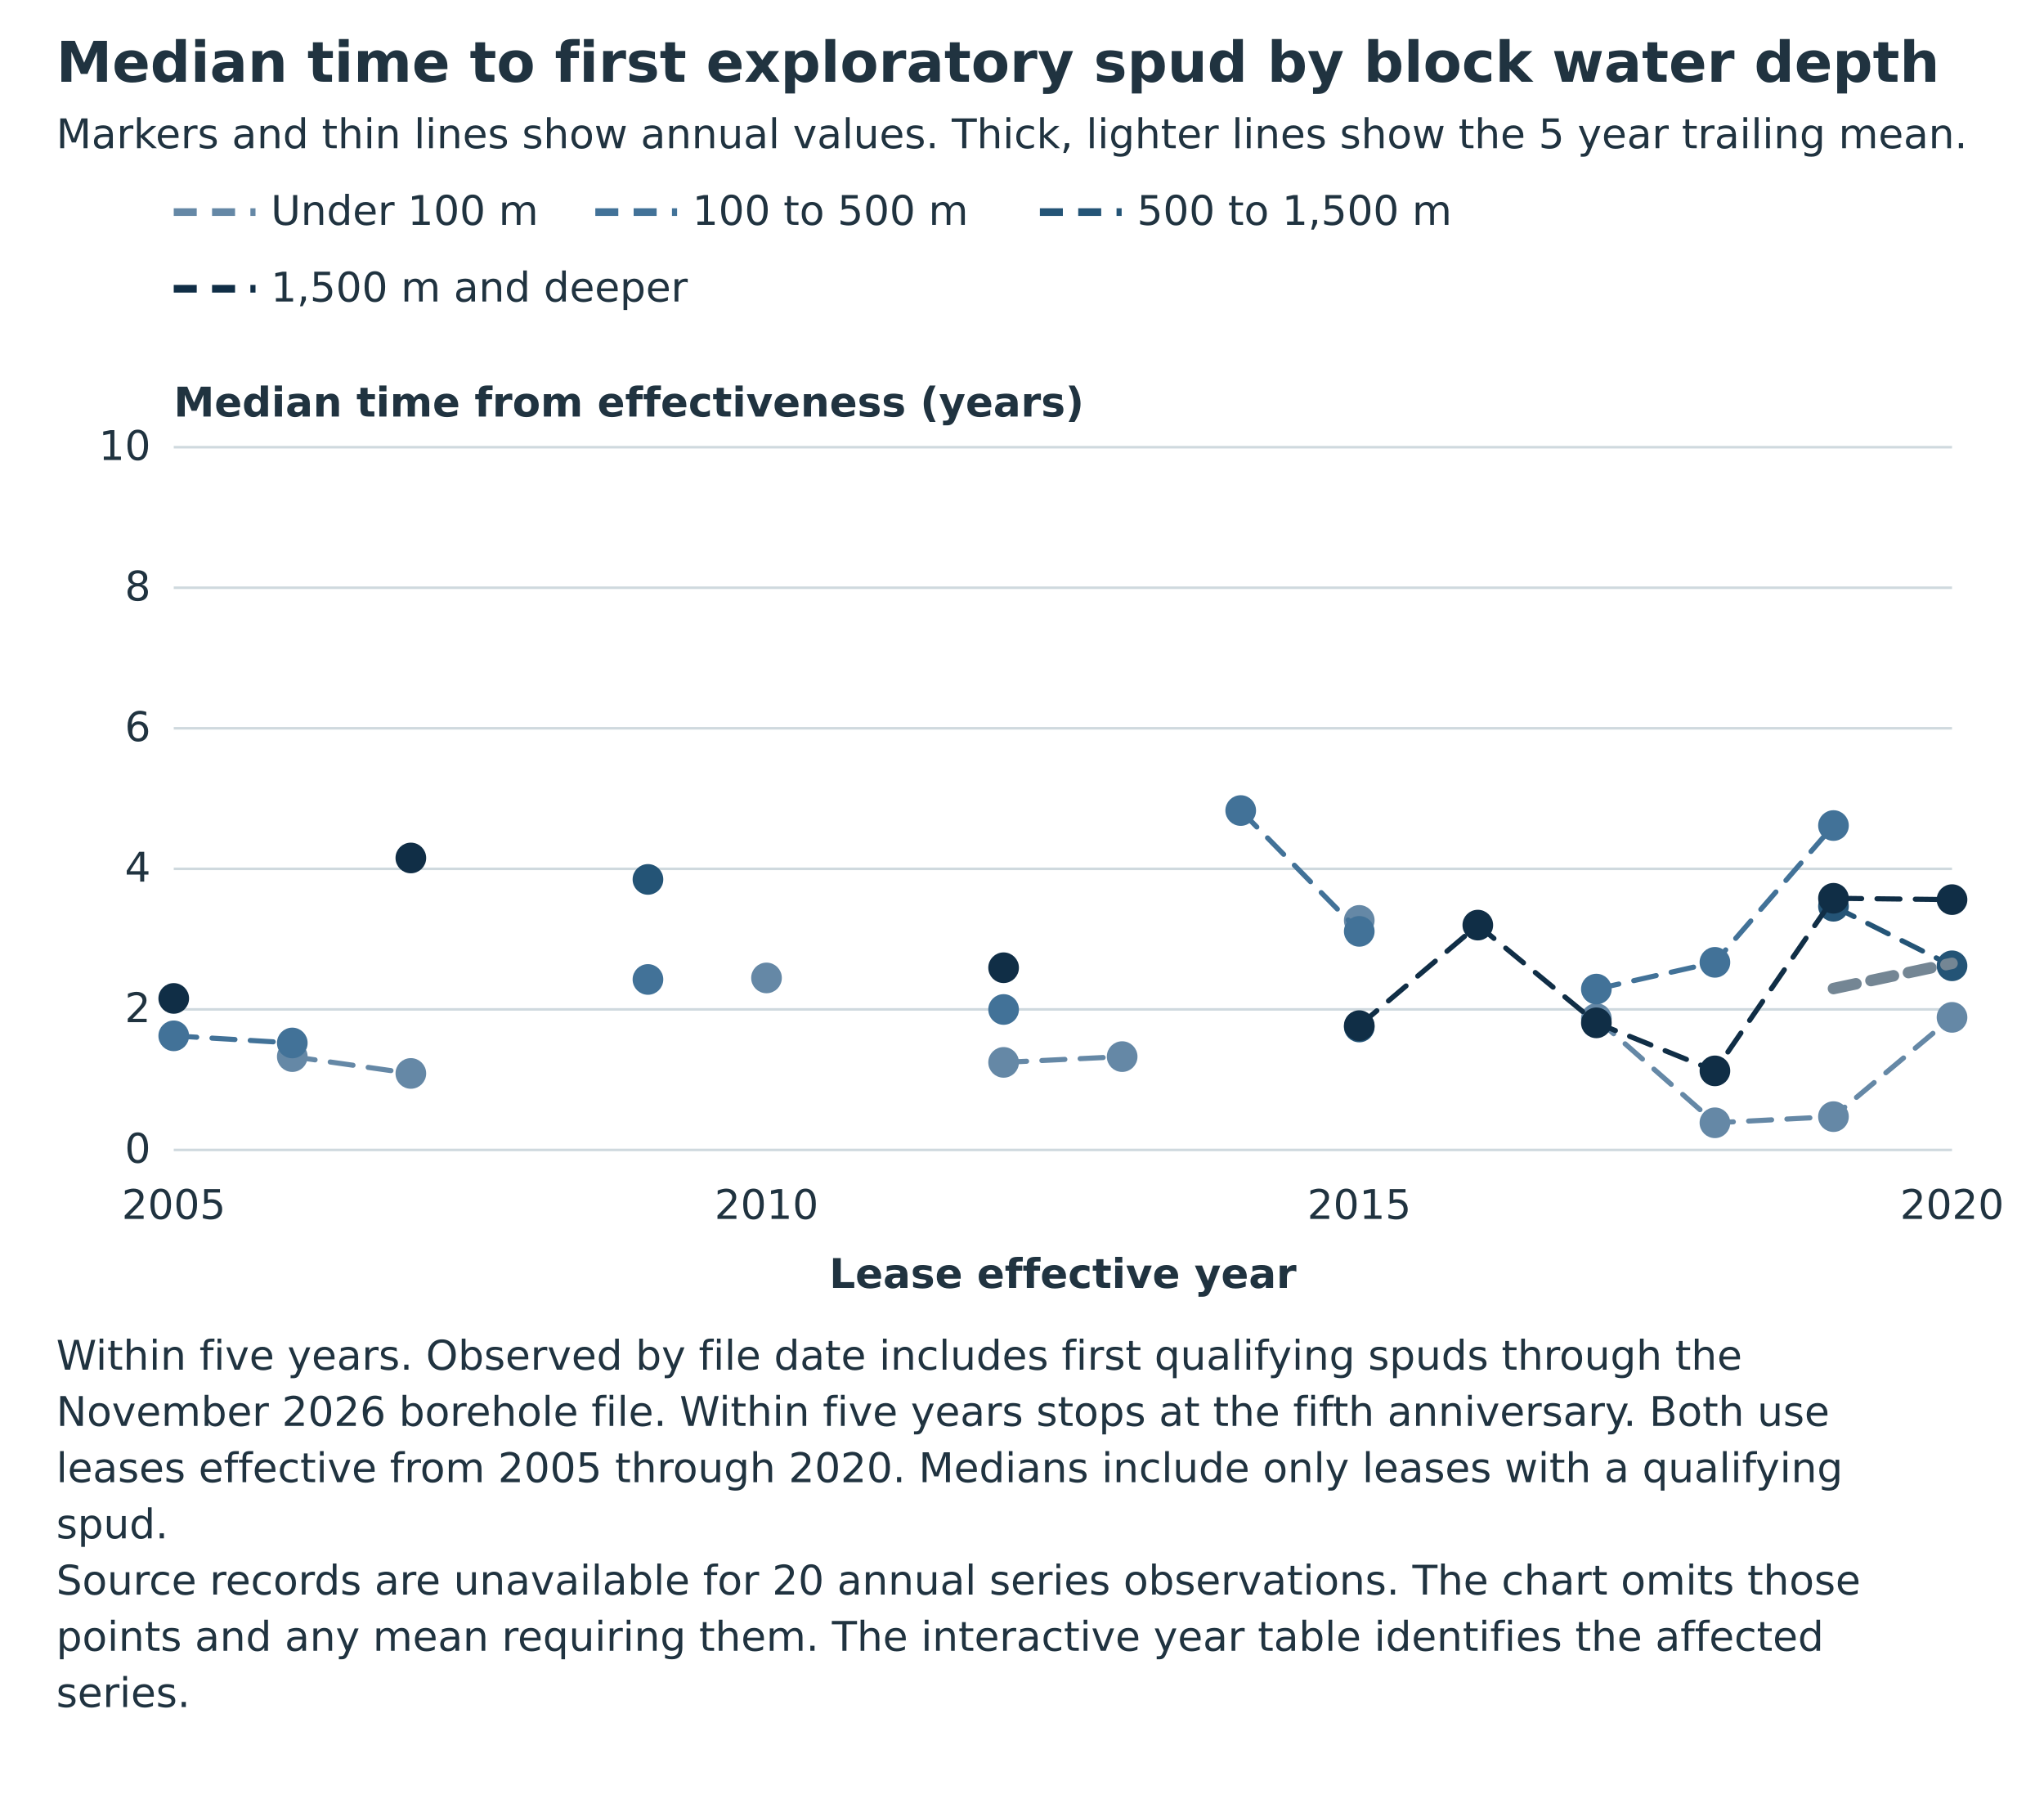
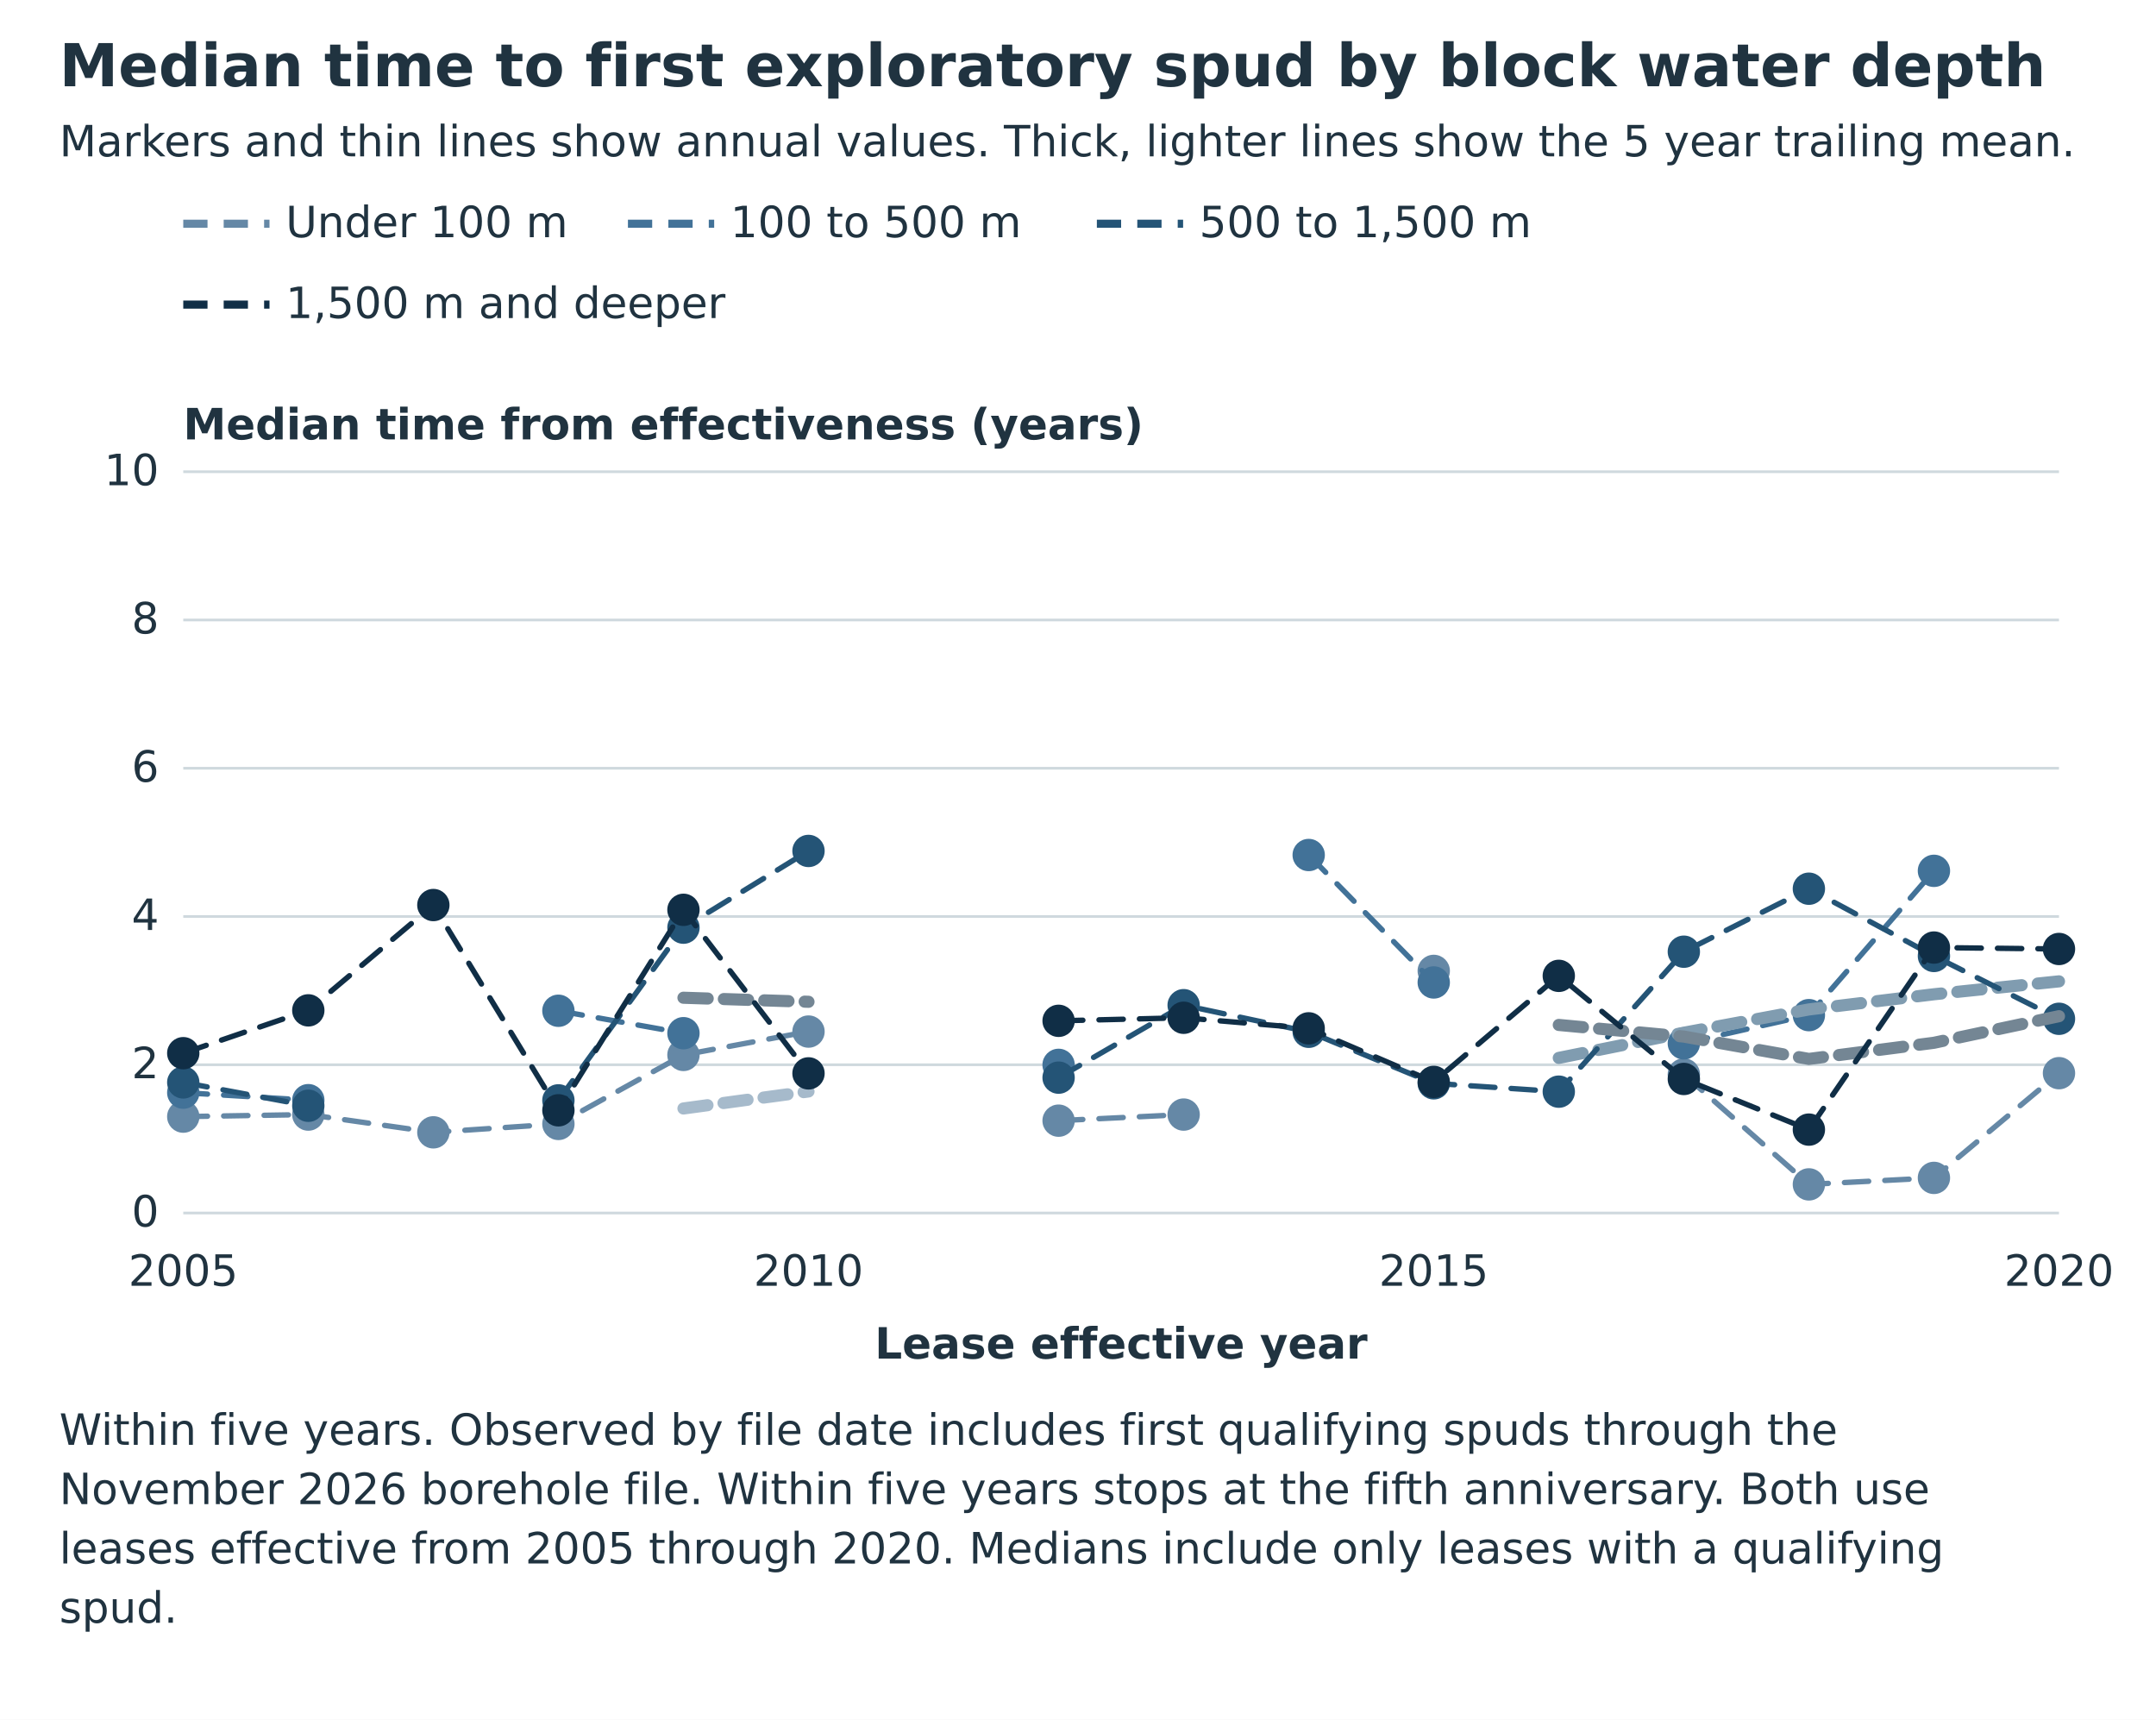
- <svg xmlns="http://www.w3.org/2000/svg" role="img" aria-label="Median time to first exploratory spud by block water depth" font-family="'DejaVu Sans','Segoe UI',Arial,sans-serif" font-size="16" fill="#203340" width="800" height="704" viewBox="0 0 800 704">
-   <rect width="800" height="704" fill="white" />
+ <svg xmlns="http://www.w3.org/2000/svg" role="img" aria-label="Median time to first exploratory spud by block water depth" font-family="'DejaVu Sans','Segoe UI',Arial,sans-serif" font-size="16" fill="#203340" width="800" height="638" viewBox="0 0 800 638">
+   <rect width="800" height="638" fill="white" />
  <text x="22" y="32" font-size="22" font-weight="bold">Median time to first exploratory spud by block water depth</text>
  <text x="22" y="58">Markers and thin lines show annual values. Thick, lighter lines show the 5 year trailing mean.</text>
  <g data-legend="0">
    <rect x="62" y="70" height="27" width="154" fill="white" />
    <line x1="68" y1="83" x2="100" y2="83" stroke="#6588a6" stroke-width="3" stroke-dasharray="9 6" />
    <text x="106" y="88">Under 100 m</text>
  </g>
  <g data-legend="1">
    <rect x="227" y="70" height="27" width="163" fill="white" />
    <line x1="233" y1="83" x2="265" y2="83" stroke="#427298" stroke-width="3" stroke-dasharray="9 6" />
    <text x="271" y="88">100 to 500 m</text>
  </g>
  <g data-legend="2">
    <rect x="401" y="70" height="27" width="181" fill="white" />
    <line x1="407" y1="83" x2="439" y2="83" stroke="#245476" stroke-width="3" stroke-dasharray="9 6" />
    <text x="445" y="88">500 to 1,500 m</text>
  </g>
  <g data-legend="3">
    <rect x="62" y="100" height="27" width="217" fill="white" />
    <line x1="68" y1="113" x2="100" y2="113" stroke="#102e46" stroke-width="3" stroke-dasharray="9 6" />
    <text x="106" y="118">1,500 m and deeper</text>
  </g>
  <text x="68" y="163" font-weight="bold">Median time from effectiveness (years)</text>
  <line x1="68" x2="764" y1="450.0" y2="450.0" stroke="#cfd9de" />
  <text x="59" y="455.0" text-anchor="end">0</text>
  <line x1="68" x2="764" y1="395.0" y2="395.0" stroke="#cfd9de" />
  <text x="59" y="400.0" text-anchor="end">2</text>
  <line x1="68" x2="764" y1="340.0" y2="340.0" stroke="#cfd9de" />
  <text x="59" y="345.0" text-anchor="end">4</text>
  <line x1="68" x2="764" y1="285.0" y2="285.0" stroke="#cfd9de" />
  <text x="59" y="290.0" text-anchor="end">6</text>
  <line x1="68" x2="764" y1="230.0" y2="230.0" stroke="#cfd9de" />
  <text x="59" y="235.0" text-anchor="end">8</text>
  <line x1="68" x2="764" y1="175.0" y2="175.0" stroke="#cfd9de" />
  <text x="59" y="180.0" text-anchor="end">10</text>
  <text x="68.0" y="477" text-anchor="middle">2005</text>
  <text x="300.0" y="477" text-anchor="middle">2010</text>
  <text x="532.0" y="477" text-anchor="middle">2015</text>
  <text x="764.0" y="477" text-anchor="middle">2020</text>
  <text x="416.0" y="504" text-anchor="middle" font-weight="bold">Lease effective year</text>
  <g data-series="0" data-label="Under 100 m">
-     <path d="M114.40,413.48l0,0 L160.80,420.07 M300.00,382.69l0,0 M392.80,415.74l0,0 L439.20,413.48 M532.00,360.18l0,0 M624.80,398.58l0,0 L671.20,439.38 L717.60,436.97 L764.00,398.12" fill="none" stroke="#6588a6" stroke-width="2" stroke-linecap="round" class="annual" stroke-dasharray="9 6" />
+     <path d="M253.60,411.22l0,0 L300.00,404.91" fill="none" stroke="#a6bacb" stroke-width="4.5" stroke-linecap="round" class="trend" stroke-dasharray="9 6" />
+     <path d="M68.00,414.24l0,0 L114.40,413.48 L160.80,420.07 L207.20,416.95 L253.60,391.35 L300.00,382.69 M392.80,415.74l0,0 L439.20,413.48 M532.00,360.18l0,0 M624.80,398.58l0,0 L671.20,439.38 L717.60,436.97 L764.00,398.12" fill="none" stroke="#6588a6" stroke-width="2" stroke-linecap="round" class="annual" stroke-dasharray="9 6" />
+     <circle cx="68.00" cy="414.24" r="5" stroke="#6588a6" stroke-width="2" fill="#6588a6" data-year="2005" />
    <circle cx="114.40" cy="413.48" r="5" stroke="#6588a6" stroke-width="2" fill="#6588a6" data-year="2006" />
    <circle cx="160.80" cy="420.07" r="5" stroke="#6588a6" stroke-width="2" fill="#6588a6" data-year="2007" />
+     <circle cx="207.20" cy="416.95" r="5" stroke="#6588a6" stroke-width="2" fill="#6588a6" data-year="2008" />
+     <circle cx="253.60" cy="391.35" r="5" stroke="#6588a6" stroke-width="2" fill="#6588a6" data-year="2009" />
    <circle cx="300.00" cy="382.69" r="5" stroke="#6588a6" stroke-width="2" fill="#6588a6" data-year="2010" />
    <circle cx="392.80" cy="415.74" r="5" stroke="#6588a6" stroke-width="2" fill="#6588a6" data-year="2012" />
    <circle cx="439.20" cy="413.48" r="5" stroke="#6588a6" stroke-width="2" fill="#6588a6" data-year="2013" />
    <circle cx="532.00" cy="360.18" r="5" stroke="#6588a6" stroke-width="2" fill="#6588a6" data-year="2015" />
    <circle cx="624.80" cy="398.58" r="5" stroke="#6588a6" stroke-width="2" fill="#6588a6" data-year="2017" />
    <circle cx="671.20" cy="439.38" r="5" stroke="#6588a6" stroke-width="2" fill="#6588a6" data-year="2018" />
    <circle cx="717.60" cy="436.97" r="5" stroke="#6588a6" stroke-width="2" fill="#6588a6" data-year="2019" />
    <circle cx="764.00" cy="398.12" r="5" stroke="#6588a6" stroke-width="2" fill="#6588a6" data-year="2020" />
  </g>
  <g data-series="1" data-label="100 to 500 m">
-     <path d="M68.00,405.35l0,0 L114.40,408.14 M253.60,383.29l0,0 M392.80,395.04l0,0 M485.60,317.19l0,0 L532.00,364.47 M624.80,387.06l0,0 L671.20,376.59 L717.60,323.06" fill="none" stroke="#427298" stroke-width="2" stroke-linecap="round" class="annual" stroke-dasharray="9 6" />
+     <path d="M68.00,405.35l0,0 L114.40,408.14 M207.20,374.97l0,0 L253.60,383.29 M392.80,395.04l0,0 M485.60,317.19l0,0 L532.00,364.47 M624.80,387.06l0,0 L671.20,376.59 L717.60,323.06" fill="none" stroke="#427298" stroke-width="2" stroke-linecap="round" class="annual" stroke-dasharray="9 6" />
    <circle cx="68.00" cy="405.35" r="5" stroke="#427298" stroke-width="2" fill="#427298" data-year="2005" />
    <circle cx="114.40" cy="408.14" r="5" stroke="#427298" stroke-width="2" fill="#427298" data-year="2006" />
+     <circle cx="207.20" cy="374.97" r="5" stroke="#427298" stroke-width="2" fill="#427298" data-year="2008" />
    <circle cx="253.60" cy="383.29" r="5" stroke="#427298" stroke-width="2" fill="#427298" data-year="2009" />
    <circle cx="392.80" cy="395.04" r="5" stroke="#427298" stroke-width="2" fill="#427298" data-year="2012" />
    <circle cx="485.60" cy="317.19" r="5" stroke="#427298" stroke-width="2" fill="#427298" data-year="2014" />
    <circle cx="532.00" cy="364.47" r="5" stroke="#427298" stroke-width="2" fill="#427298" data-year="2015" />
    <circle cx="624.80" cy="387.06" r="5" stroke="#427298" stroke-width="2" fill="#427298" data-year="2017" />
    <circle cx="671.20" cy="376.59" r="5" stroke="#427298" stroke-width="2" fill="#427298" data-year="2018" />
    <circle cx="717.60" cy="323.06" r="5" stroke="#427298" stroke-width="2" fill="#427298" data-year="2019" />
  </g>
  <g data-series="2" data-label="500 to 1,500 m">
-     <path d="M253.60,344.14l0,0 M532.00,401.89l0,0 M717.60,354.64l0,0 L764.00,377.95" fill="none" stroke="#245476" stroke-width="2" stroke-linecap="round" class="annual" stroke-dasharray="9 6" />
+     <path d="M578.40,392.46l0,0 L624.80,383.12 L671.20,374.48 L717.60,368.85 L764.00,364.06" fill="none" stroke="#809cb0" stroke-width="4.5" stroke-linecap="round" class="trend" stroke-dasharray="9 6" />
+     <path d="M68.00,401.55l0,0 L114.40,410.21 M207.20,408.21l0,0 L253.60,344.14 L300.00,315.68 M392.80,399.78l0,0 L439.20,372.90 L485.60,382.77 L532.00,401.89 L578.40,404.98 L624.80,353.06 L671.20,329.69 L717.60,354.64 L764.00,377.95" fill="none" stroke="#245476" stroke-width="2" stroke-linecap="round" class="annual" stroke-dasharray="9 6" />
+     <circle cx="68.00" cy="401.55" r="5" stroke="#245476" stroke-width="2" fill="#245476" data-year="2005" />
+     <circle cx="114.40" cy="410.21" r="5" stroke="#245476" stroke-width="2" fill="#245476" data-year="2006" />
+     <circle cx="207.20" cy="408.21" r="5" stroke="#245476" stroke-width="2" fill="#245476" data-year="2008" />
    <circle cx="253.60" cy="344.14" r="5" stroke="#245476" stroke-width="2" fill="#245476" data-year="2009" />
+     <circle cx="300.00" cy="315.68" r="5" stroke="#245476" stroke-width="2" fill="#245476" data-year="2010" />
+     <circle cx="392.80" cy="399.78" r="5" stroke="#245476" stroke-width="2" fill="#245476" data-year="2012" />
+     <circle cx="439.20" cy="372.90" r="5" stroke="#245476" stroke-width="2" fill="#245476" data-year="2013" />
+     <circle cx="485.60" cy="382.77" r="5" stroke="#245476" stroke-width="2" fill="#245476" data-year="2014" />
    <circle cx="532.00" cy="401.89" r="5" stroke="#245476" stroke-width="2" fill="#245476" data-year="2015" />
+     <circle cx="578.40" cy="404.98" r="5" stroke="#245476" stroke-width="2" fill="#245476" data-year="2016" />
+     <circle cx="624.80" cy="353.06" r="5" stroke="#245476" stroke-width="2" fill="#245476" data-year="2017" />
+     <circle cx="671.20" cy="329.69" r="5" stroke="#245476" stroke-width="2" fill="#245476" data-year="2018" />
    <circle cx="717.60" cy="354.64" r="5" stroke="#245476" stroke-width="2" fill="#245476" data-year="2019" />
    <circle cx="764.00" cy="377.95" r="5" stroke="#245476" stroke-width="2" fill="#245476" data-year="2020" />
  </g>
  <g data-series="3" data-label="1,500 m and deeper">
-     <path d="M717.60,386.85l0,0 L764.00,376.98" fill="none" stroke="#748694" stroke-width="4.5" stroke-linecap="round" class="trend" stroke-dasharray="9 6" />
-     <path d="M68.00,390.71l0,0 M160.80,335.75l0,0 M392.80,378.70l0,0 M532.00,401.36l0,0 L578.40,362.02 L624.80,400.27 L671.20,419.06 L717.60,351.52 L764.00,352.05" fill="none" stroke="#102e46" stroke-width="2" stroke-linecap="round" class="annual" stroke-dasharray="9 6" />
+     <path d="M253.60,370.14l0,0 L300.00,371.64 M578.40,380.23l0,0 L624.80,384.54 L671.20,392.84 L717.60,386.85 L764.00,376.98" fill="none" stroke="#748694" stroke-width="4.5" stroke-linecap="round" class="trend" stroke-dasharray="9 6" />
+     <path d="M68.00,390.71l0,0 L114.40,374.82 L160.80,335.75 L207.20,411.90 L253.60,337.52 L300.00,398.20 M392.80,378.70l0,0 L439.20,377.57 L485.60,381.49 L532.00,401.36 L578.40,362.02 L624.80,400.27 L671.20,419.06 L717.60,351.52 L764.00,352.05" fill="none" stroke="#102e46" stroke-width="2" stroke-linecap="round" class="annual" stroke-dasharray="9 6" />
    <circle cx="68.00" cy="390.71" r="5" stroke="#102e46" stroke-width="2" fill="#102e46" data-year="2005" />
+     <circle cx="114.40" cy="374.82" r="5" stroke="#102e46" stroke-width="2" fill="#102e46" data-year="2006" />
    <circle cx="160.80" cy="335.75" r="5" stroke="#102e46" stroke-width="2" fill="#102e46" data-year="2007" />
+     <circle cx="207.20" cy="411.90" r="5" stroke="#102e46" stroke-width="2" fill="#102e46" data-year="2008" />
+     <circle cx="253.60" cy="337.52" r="5" stroke="#102e46" stroke-width="2" fill="#102e46" data-year="2009" />
+     <circle cx="300.00" cy="398.20" r="5" stroke="#102e46" stroke-width="2" fill="#102e46" data-year="2010" />
    <circle cx="392.80" cy="378.70" r="5" stroke="#102e46" stroke-width="2" fill="#102e46" data-year="2012" />
+     <circle cx="439.20" cy="377.57" r="5" stroke="#102e46" stroke-width="2" fill="#102e46" data-year="2013" />
+     <circle cx="485.60" cy="381.49" r="5" stroke="#102e46" stroke-width="2" fill="#102e46" data-year="2014" />
    <circle cx="532.00" cy="401.36" r="5" stroke="#102e46" stroke-width="2" fill="#102e46" data-year="2015" />
    <circle cx="578.40" cy="362.02" r="5" stroke="#102e46" stroke-width="2" fill="#102e46" data-year="2016" />
    <circle cx="624.80" cy="400.27" r="5" stroke="#102e46" stroke-width="2" fill="#102e46" data-year="2017" />
    <circle cx="671.20" cy="419.06" r="5" stroke="#102e46" stroke-width="2" fill="#102e46" data-year="2018" />
    <circle cx="717.60" cy="351.52" r="5" stroke="#102e46" stroke-width="2" fill="#102e46" data-year="2019" />
    <circle cx="764.00" cy="352.05" r="5" stroke="#102e46" stroke-width="2" fill="#102e46" data-year="2020" />
  </g>
  <text x="22" y="536">Within five years. Observed by file date includes first qualifying spuds through the</text>
  <text x="22" y="558">November 2026 borehole file. Within five years stops at the fifth anniversary. Both use</text>
  <text x="22" y="580">leases effective from 2005 through 2020. Medians include only leases with a qualifying</text>
  <text x="22" y="602">spud.</text>
-   <text x="22" y="624">Source records are unavailable for 20 annual series observations. The chart omits those</text>
-   <text x="22" y="646">points and any mean requiring them. The interactive year table identifies the affected</text>
-   <text x="22" y="668">series.</text>
</svg>
